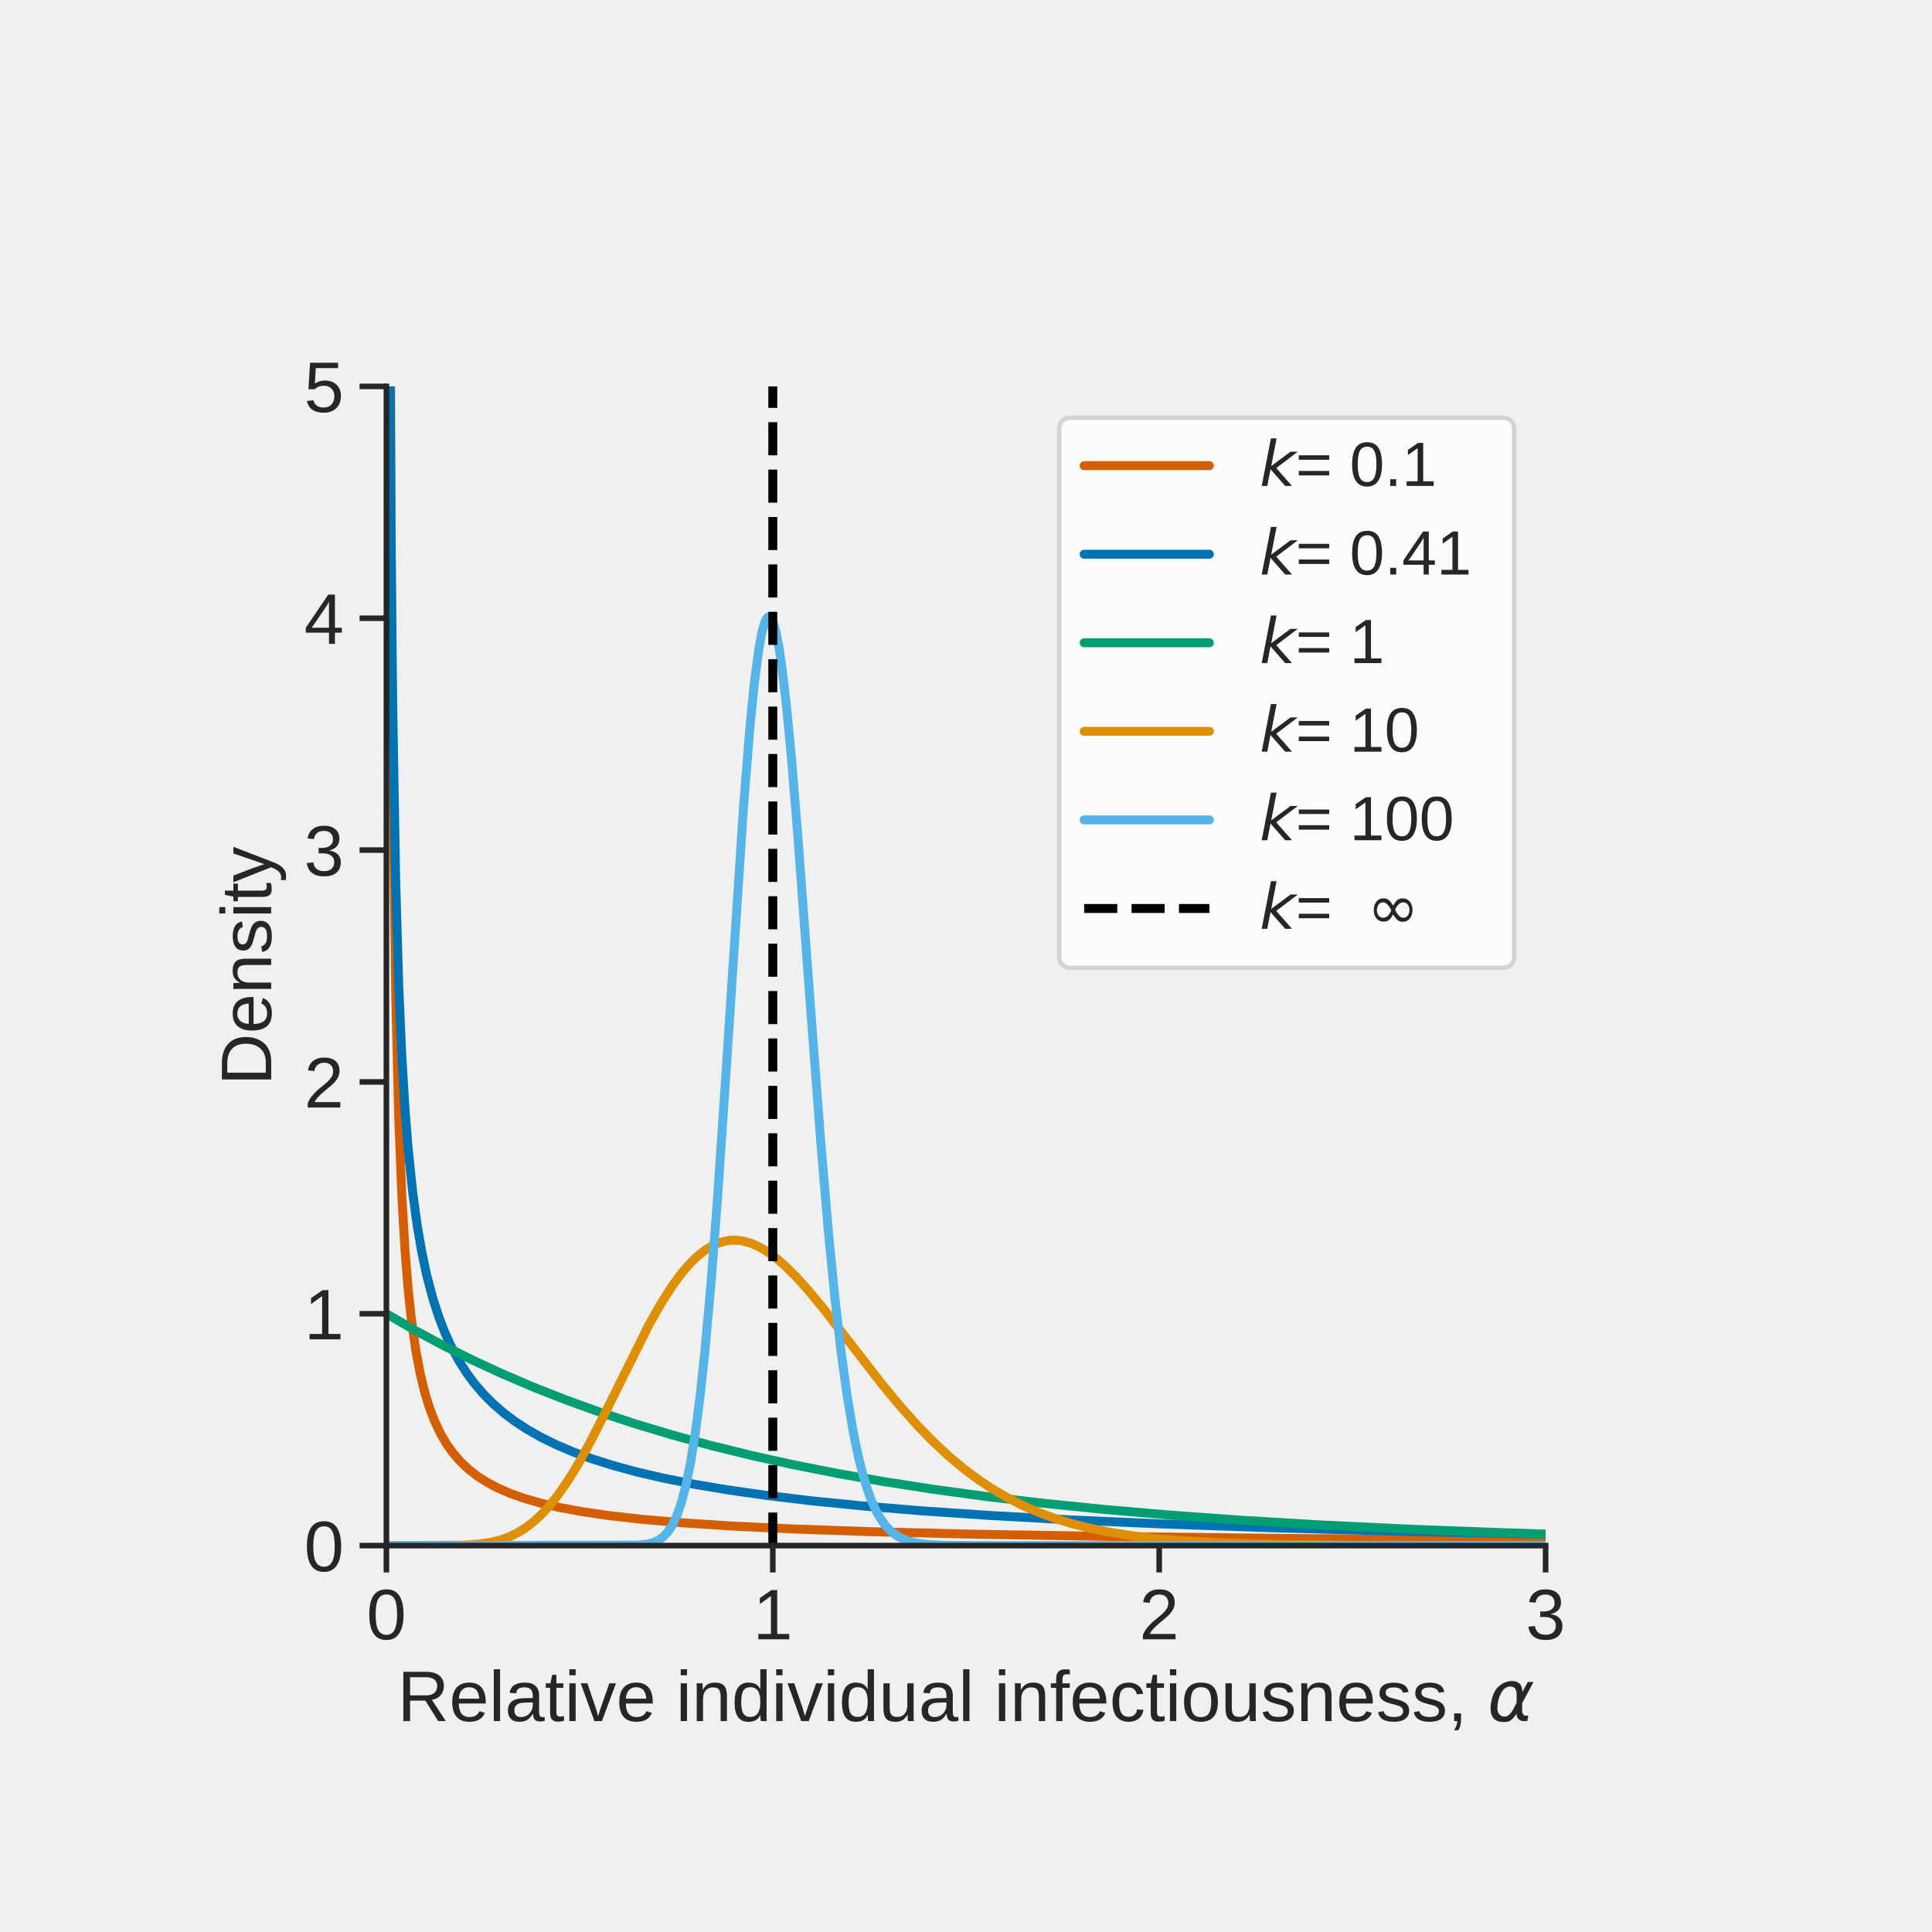
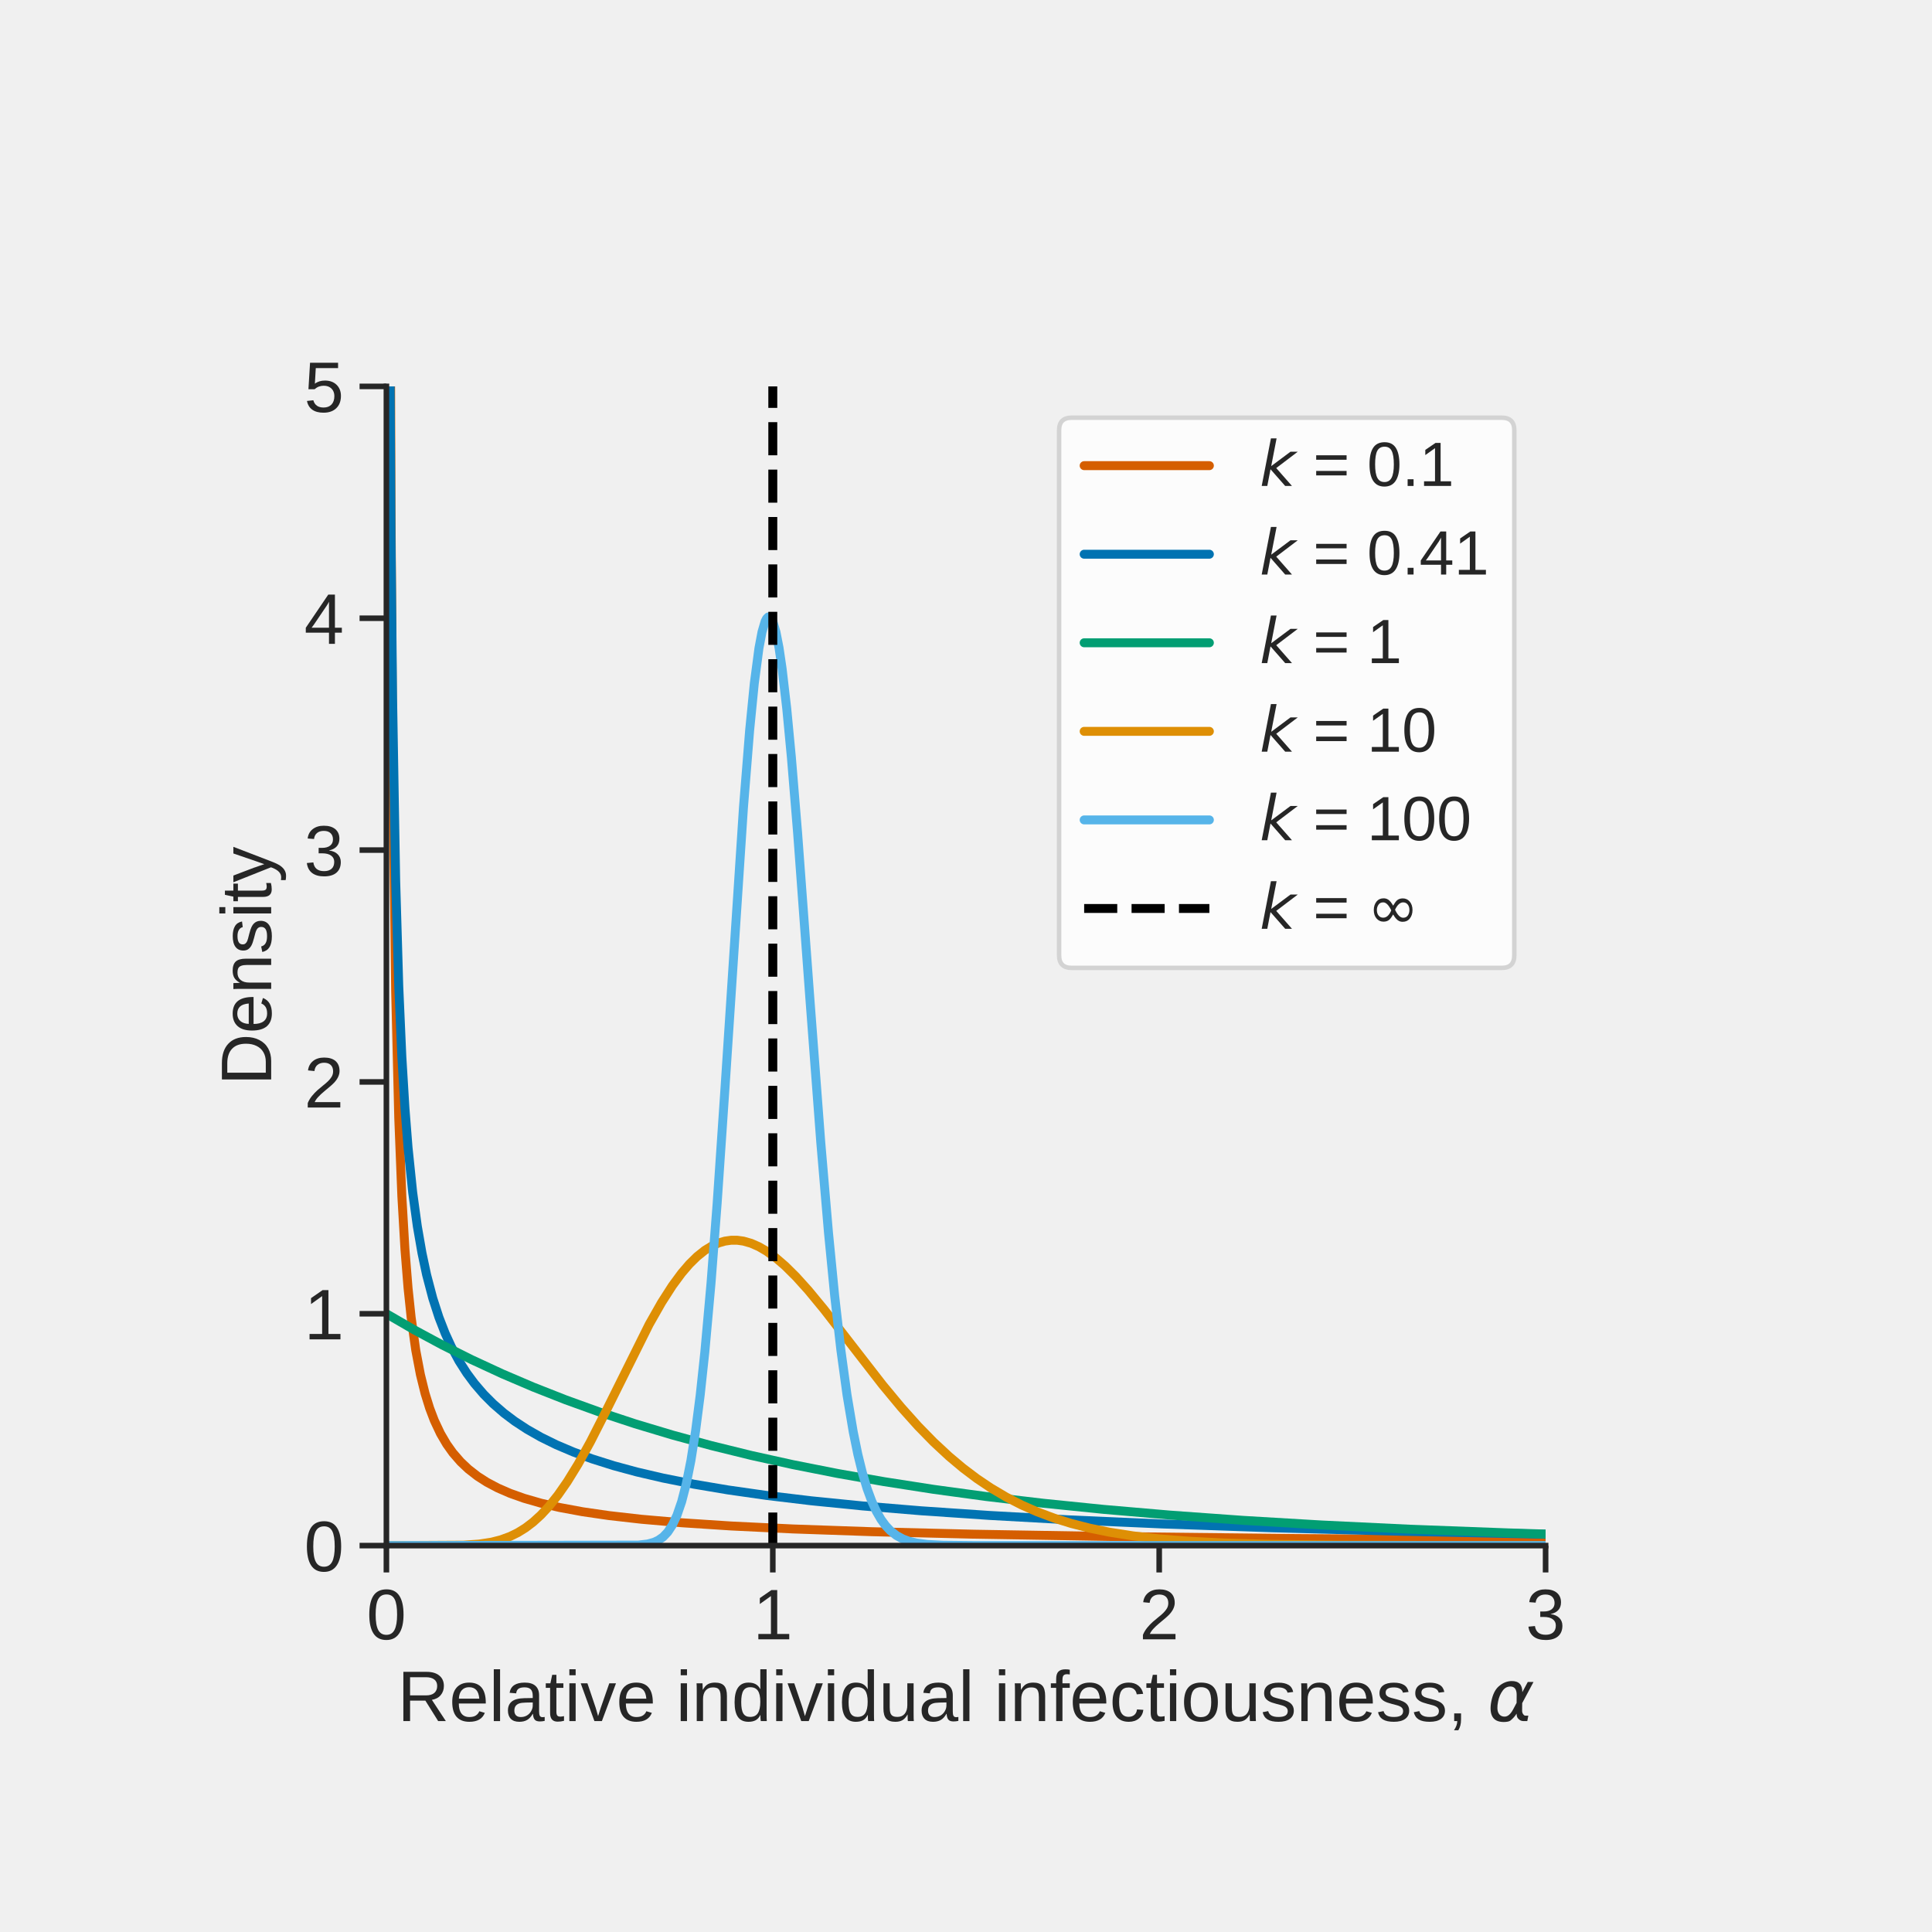
<svg xmlns="http://www.w3.org/2000/svg" xmlns:xlink="http://www.w3.org/1999/xlink" width="432pt" height="432pt" viewBox="0 0 432 432" version="1.1">
  <defs>
    <style type="text/css">*{stroke-linejoin: round; stroke-linecap: butt}</style>
  </defs>
  <g id="figure_1">
    <g id="patch_1">
      <path d="M 0 432  L 432 432  L 432 0  L 0 0  L 0 432  z " style="fill: none" />
    </g>
    <g id="axes_1">
      <g id="patch_2">
        <path d="M 86.4 345.6  L 345.6 345.6  L 345.6 86.4  L 86.4 86.4  L 86.4 345.6  z " style="fill: none" />
      </g>
      <g id="matplotlib.axis_1">
        <g id="xtick_1">
          <g id="line2d_1">
            <defs>
-               <path id="ma4451ebc5c" d="M 0 0  L 0 6  " style="stroke: #262626; stroke-width: 1.25" />
+               <path id="m2518f3badb" d="M 0 0  L 0 6  " style="stroke: #262626; stroke-width: 1.25" />
            </defs>
            <g>
-               <use xlink:href="#ma4451ebc5c" x="86.4" y="345.6" style="fill: #262626; stroke: #262626; stroke-width: 1.25" />
+               <use xlink:href="#m2518f3badb" x="86.4" y="345.6" style="fill: #262626; stroke: #262626; stroke-width: 1.25" />
            </g>
          </g>
          <g id="text_1">
-             <text style="fill: #262626; font: 16px 'Arial', 'DejaVu Sans', 'Liberation Sans', 'Bitstream Vera Sans', sans-serif; text-anchor: middle" x="86.4" y="366.553" transform="rotate(-0 86.4 366.5525)">0</text>
+             <text style="font-size: 16px; font-family: 'Arial', 'DejaVu Sans', 'Liberation Sans', 'Bitstream Vera Sans', sans-serif; text-anchor: middle; fill: #262626" x="86.4" y="366.553" transform="rotate(-0 86.4 366.5525)">0</text>
          </g>
        </g>
        <g id="xtick_2">
          <g id="line2d_2">
            <g>
-               <use xlink:href="#ma4451ebc5c" x="172.8" y="345.6" style="fill: #262626; stroke: #262626; stroke-width: 1.25" />
+               <use xlink:href="#m2518f3badb" x="172.8" y="345.6" style="fill: #262626; stroke: #262626; stroke-width: 1.25" />
            </g>
          </g>
          <g id="text_2">
-             <text style="fill: #262626; font: 16px 'Arial', 'DejaVu Sans', 'Liberation Sans', 'Bitstream Vera Sans', sans-serif; text-anchor: middle" x="172.8" y="366.553" transform="rotate(-0 172.8 366.5525)">1</text>
+             <text style="font-size: 16px; font-family: 'Arial', 'DejaVu Sans', 'Liberation Sans', 'Bitstream Vera Sans', sans-serif; text-anchor: middle; fill: #262626" x="172.8" y="366.553" transform="rotate(-0 172.8 366.5525)">1</text>
          </g>
        </g>
        <g id="xtick_3">
          <g id="line2d_3">
            <g>
-               <use xlink:href="#ma4451ebc5c" x="259.2" y="345.6" style="fill: #262626; stroke: #262626; stroke-width: 1.25" />
+               <use xlink:href="#m2518f3badb" x="259.2" y="345.6" style="fill: #262626; stroke: #262626; stroke-width: 1.25" />
            </g>
          </g>
          <g id="text_3">
-             <text style="fill: #262626; font: 16px 'Arial', 'DejaVu Sans', 'Liberation Sans', 'Bitstream Vera Sans', sans-serif; text-anchor: middle" x="259.2" y="366.553" transform="rotate(-0 259.2 366.5525)">2</text>
+             <text style="font-size: 16px; font-family: 'Arial', 'DejaVu Sans', 'Liberation Sans', 'Bitstream Vera Sans', sans-serif; text-anchor: middle; fill: #262626" x="259.2" y="366.553" transform="rotate(-0 259.2 366.5525)">2</text>
          </g>
        </g>
        <g id="xtick_4">
          <g id="line2d_4">
            <g>
-               <use xlink:href="#ma4451ebc5c" x="345.6" y="345.6" style="fill: #262626; stroke: #262626; stroke-width: 1.25" />
+               <use xlink:href="#m2518f3badb" x="345.6" y="345.6" style="fill: #262626; stroke: #262626; stroke-width: 1.25" />
            </g>
          </g>
          <g id="text_4">
-             <text style="fill: #262626; font: 16px 'Arial', 'DejaVu Sans', 'Liberation Sans', 'Bitstream Vera Sans', sans-serif; text-anchor: middle" x="345.6" y="366.553" transform="rotate(-0 345.6 366.5525)">3</text>
+             <text style="font-size: 16px; font-family: 'Arial', 'DejaVu Sans', 'Liberation Sans', 'Bitstream Vera Sans', sans-serif; text-anchor: middle; fill: #262626" x="345.6" y="366.553" transform="rotate(-0 345.6 366.5525)">3</text>
          </g>
        </g>
        <g id="text_5">
          <g style="fill: #262626" transform="translate(88.88 385.185)">
            <text>
-               <tspan style="font: 16px 'Arial'" x="0 11.555 20.453 24.008 32.906 37.352 40.906 48.906 57.805 62.25 65.805 74.703 83.602 87.156 95.156 98.711 107.609 116.508 125.406 128.961 133.406 136.961 145.859 150.305 159.203 167.203 171.648 175.203 184.102 193 201 209.898 218.797 226.797 234.797 239.242" y="-0.344">Relative individual infectiousness, </tspan>
-               <tspan style="font: oblique 16px 'DejaVu Sans'" x="243.688" y="-0.344">α</tspan>
+               <tspan x="0" y="-0.344" style="font-size: 16px; font-family: 'Arial'; fill: #262626">R</tspan>
+               <tspan x="11.555" y="-0.344" style="font-size: 16px; font-family: 'Arial'; fill: #262626">e</tspan>
+               <tspan x="20.453" y="-0.344" style="font-size: 16px; font-family: 'Arial'; fill: #262626">l</tspan>
+               <tspan x="24.008" y="-0.344" style="font-size: 16px; font-family: 'Arial'; fill: #262626">a</tspan>
+               <tspan x="32.906" y="-0.344" style="font-size: 16px; font-family: 'Arial'; fill: #262626">t</tspan>
+               <tspan x="37.352" y="-0.344" style="font-size: 16px; font-family: 'Arial'; fill: #262626">i</tspan>
+               <tspan x="40.906" y="-0.344" style="font-size: 16px; font-family: 'Arial'; fill: #262626">v</tspan>
+               <tspan x="48.906" y="-0.344" style="font-size: 16px; font-family: 'Arial'; fill: #262626">e</tspan>
+               <tspan x="57.805" y="-0.344" style="font-size: 16px; font-family: 'Arial'; fill: #262626"> </tspan>
+               <tspan x="62.25" y="-0.344" style="font-size: 16px; font-family: 'Arial'; fill: #262626">i</tspan>
+               <tspan x="65.805" y="-0.344" style="font-size: 16px; font-family: 'Arial'; fill: #262626">n</tspan>
+               <tspan x="74.703" y="-0.344" style="font-size: 16px; font-family: 'Arial'; fill: #262626">d</tspan>
+               <tspan x="83.602" y="-0.344" style="font-size: 16px; font-family: 'Arial'; fill: #262626">i</tspan>
+               <tspan x="87.156" y="-0.344" style="font-size: 16px; font-family: 'Arial'; fill: #262626">v</tspan>
+               <tspan x="95.156" y="-0.344" style="font-size: 16px; font-family: 'Arial'; fill: #262626">i</tspan>
+               <tspan x="98.711" y="-0.344" style="font-size: 16px; font-family: 'Arial'; fill: #262626">d</tspan>
+               <tspan x="107.609" y="-0.344" style="font-size: 16px; font-family: 'Arial'; fill: #262626">u</tspan>
+               <tspan x="116.508" y="-0.344" style="font-size: 16px; font-family: 'Arial'; fill: #262626">a</tspan>
+               <tspan x="125.406" y="-0.344" style="font-size: 16px; font-family: 'Arial'; fill: #262626">l</tspan>
+               <tspan x="128.961" y="-0.344" style="font-size: 16px; font-family: 'Arial'; fill: #262626"> </tspan>
+               <tspan x="133.406" y="-0.344" style="font-size: 16px; font-family: 'Arial'; fill: #262626">i</tspan>
+               <tspan x="136.961" y="-0.344" style="font-size: 16px; font-family: 'Arial'; fill: #262626">n</tspan>
+               <tspan x="145.859" y="-0.344" style="font-size: 16px; font-family: 'Arial'; fill: #262626">f</tspan>
+               <tspan x="150.305" y="-0.344" style="font-size: 16px; font-family: 'Arial'; fill: #262626">e</tspan>
+               <tspan x="159.203" y="-0.344" style="font-size: 16px; font-family: 'Arial'; fill: #262626">c</tspan>
+               <tspan x="167.203" y="-0.344" style="font-size: 16px; font-family: 'Arial'; fill: #262626">t</tspan>
+               <tspan x="171.648" y="-0.344" style="font-size: 16px; font-family: 'Arial'; fill: #262626">i</tspan>
+               <tspan x="175.203" y="-0.344" style="font-size: 16px; font-family: 'Arial'; fill: #262626">o</tspan>
+               <tspan x="184.102" y="-0.344" style="font-size: 16px; font-family: 'Arial'; fill: #262626">u</tspan>
+               <tspan x="193" y="-0.344" style="font-size: 16px; font-family: 'Arial'; fill: #262626">s</tspan>
+               <tspan x="201" y="-0.344" style="font-size: 16px; font-family: 'Arial'; fill: #262626">n</tspan>
+               <tspan x="209.898" y="-0.344" style="font-size: 16px; font-family: 'Arial'; fill: #262626">e</tspan>
+               <tspan x="218.797" y="-0.344" style="font-size: 16px; font-family: 'Arial'; fill: #262626">s</tspan>
+               <tspan x="226.797" y="-0.344" style="font-size: 16px; font-family: 'Arial'; fill: #262626">s</tspan>
+               <tspan x="234.797" y="-0.344" style="font-size: 16px; font-family: 'Arial'; fill: #262626">,</tspan>
+               <tspan x="239.242" y="-0.344" style="font-size: 16px; font-family: 'Arial'; fill: #262626"> </tspan>
+               <tspan x="243.688" y="-0.344" style="font-style: oblique; font-size: 16px; font-family: 'DejaVu Sans'; fill: #262626">α</tspan>
            </text>
          </g>
        </g>
      </g>
      <g id="matplotlib.axis_2">
        <g id="ytick_1">
          <g id="line2d_5">
            <defs>
-               <path id="mfe6c84fb30" d="M 0 0  L -6 0  " style="stroke: #262626; stroke-width: 1.25" />
+               <path id="m2b3359bc50" d="M 0 0  L -6 0  " style="stroke: #262626; stroke-width: 1.25" />
            </defs>
            <g>
-               <use xlink:href="#mfe6c84fb30" x="86.4" y="345.6" style="fill: #262626; stroke: #262626; stroke-width: 1.25" />
+               <use xlink:href="#m2b3359bc50" x="86.4" y="345.6" style="fill: #262626; stroke: #262626; stroke-width: 1.25" />
            </g>
          </g>
          <g id="text_6">
-             <text style="fill: #262626; font: 16px 'Arial', 'DejaVu Sans', 'Liberation Sans', 'Bitstream Vera Sans', sans-serif; text-anchor: end" x="76.9" y="351.326" transform="rotate(-0 76.9 351.3263)">0</text>
+             <text style="font-size: 16px; font-family: 'Arial', 'DejaVu Sans', 'Liberation Sans', 'Bitstream Vera Sans', sans-serif; text-anchor: end; fill: #262626" x="76.9" y="351.326" transform="rotate(-0 76.9 351.3263)">0</text>
          </g>
        </g>
        <g id="ytick_2">
          <g id="line2d_6">
            <g>
-               <use xlink:href="#mfe6c84fb30" x="86.4" y="293.76" style="fill: #262626; stroke: #262626; stroke-width: 1.25" />
+               <use xlink:href="#m2b3359bc50" x="86.4" y="293.76" style="fill: #262626; stroke: #262626; stroke-width: 1.25" />
            </g>
          </g>
          <g id="text_7">
-             <text style="fill: #262626; font: 16px 'Arial', 'DejaVu Sans', 'Liberation Sans', 'Bitstream Vera Sans', sans-serif; text-anchor: end" x="76.9" y="299.486" transform="rotate(-0 76.9 299.4862)">1</text>
+             <text style="font-size: 16px; font-family: 'Arial', 'DejaVu Sans', 'Liberation Sans', 'Bitstream Vera Sans', sans-serif; text-anchor: end; fill: #262626" x="76.9" y="299.486" transform="rotate(-0 76.9 299.4862)">1</text>
          </g>
        </g>
        <g id="ytick_3">
          <g id="line2d_7">
            <g>
-               <use xlink:href="#mfe6c84fb30" x="86.4" y="241.92" style="fill: #262626; stroke: #262626; stroke-width: 1.25" />
+               <use xlink:href="#m2b3359bc50" x="86.4" y="241.92" style="fill: #262626; stroke: #262626; stroke-width: 1.25" />
            </g>
          </g>
          <g id="text_8">
-             <text style="fill: #262626; font: 16px 'Arial', 'DejaVu Sans', 'Liberation Sans', 'Bitstream Vera Sans', sans-serif; text-anchor: end" x="76.9" y="247.646" transform="rotate(-0 76.9 247.6463)">2</text>
+             <text style="font-size: 16px; font-family: 'Arial', 'DejaVu Sans', 'Liberation Sans', 'Bitstream Vera Sans', sans-serif; text-anchor: end; fill: #262626" x="76.9" y="247.646" transform="rotate(-0 76.9 247.6463)">2</text>
          </g>
        </g>
        <g id="ytick_4">
          <g id="line2d_8">
            <g>
-               <use xlink:href="#mfe6c84fb30" x="86.4" y="190.08" style="fill: #262626; stroke: #262626; stroke-width: 1.25" />
+               <use xlink:href="#m2b3359bc50" x="86.4" y="190.08" style="fill: #262626; stroke: #262626; stroke-width: 1.25" />
            </g>
          </g>
          <g id="text_9">
-             <text style="fill: #262626; font: 16px 'Arial', 'DejaVu Sans', 'Liberation Sans', 'Bitstream Vera Sans', sans-serif; text-anchor: end" x="76.9" y="195.806" transform="rotate(-0 76.9 195.8063)">3</text>
+             <text style="font-size: 16px; font-family: 'Arial', 'DejaVu Sans', 'Liberation Sans', 'Bitstream Vera Sans', sans-serif; text-anchor: end; fill: #262626" x="76.9" y="195.806" transform="rotate(-0 76.9 195.8063)">3</text>
          </g>
        </g>
        <g id="ytick_5">
          <g id="line2d_9">
            <g>
-               <use xlink:href="#mfe6c84fb30" x="86.4" y="138.24" style="fill: #262626; stroke: #262626; stroke-width: 1.25" />
+               <use xlink:href="#m2b3359bc50" x="86.4" y="138.24" style="fill: #262626; stroke: #262626; stroke-width: 1.25" />
            </g>
          </g>
          <g id="text_10">
-             <text style="fill: #262626; font: 16px 'Arial', 'DejaVu Sans', 'Liberation Sans', 'Bitstream Vera Sans', sans-serif; text-anchor: end" x="76.9" y="143.966" transform="rotate(-0 76.9 143.9663)">4</text>
+             <text style="font-size: 16px; font-family: 'Arial', 'DejaVu Sans', 'Liberation Sans', 'Bitstream Vera Sans', sans-serif; text-anchor: end; fill: #262626" x="76.9" y="143.966" transform="rotate(-0 76.9 143.9663)">4</text>
          </g>
        </g>
        <g id="ytick_6">
          <g id="line2d_10">
            <g>
-               <use xlink:href="#mfe6c84fb30" x="86.4" y="86.4" style="fill: #262626; stroke: #262626; stroke-width: 1.25" />
+               <use xlink:href="#m2b3359bc50" x="86.4" y="86.4" style="fill: #262626; stroke: #262626; stroke-width: 1.25" />
            </g>
          </g>
          <g id="text_11">
-             <text style="fill: #262626; font: 16px 'Arial', 'DejaVu Sans', 'Liberation Sans', 'Bitstream Vera Sans', sans-serif; text-anchor: end" x="76.9" y="92.126" transform="rotate(-0 76.9 92.12625)">5</text>
+             <text style="font-size: 16px; font-family: 'Arial', 'DejaVu Sans', 'Liberation Sans', 'Bitstream Vera Sans', sans-serif; text-anchor: end; fill: #262626" x="76.9" y="92.126" transform="rotate(-0 76.9 92.12625)">5</text>
          </g>
        </g>
        <g id="text_12">
-           <text style="fill: #262626; font: 16px 'Arial', 'DejaVu Sans', 'Liberation Sans', 'Bitstream Vera Sans', sans-serif; text-anchor: middle" x="60.635" y="216" transform="rotate(-90 60.635 216)">Density</text>
+           <text style="font-size: 16px; font-family: 'Arial', 'DejaVu Sans', 'Liberation Sans', 'Bitstream Vera Sans', sans-serif; text-anchor: middle; fill: #262626" x="60.635" y="216" transform="rotate(-90 60.635 216)">Density</text>
        </g>
      </g>
      <g id="line2d_11">
-         <path d="M 87.076 -1  L 87.091 12.053  L 87.437 114.127  L 87.783 167  L 88.474 221.705  L 89.165 250.043  L 89.856 267.492  L 90.548 279.366  L 91.239 287.992  L 91.93 294.556  L 92.967 301.923  L 94.004 307.368  L 95.041 311.564  L 96.078 314.901  L 97.115 317.622  L 98.497 320.557  L 99.88 322.917  L 101.262 324.859  L 102.99 326.851  L 104.719 328.485  L 106.792 330.097  L 108.866 331.425  L 111.286 332.708  L 114.051 333.912  L 117.161 335.019  L 120.963 336.115  L 125.111 337.075  L 130.296 338.033  L 136.171 338.887  L 143.43 339.711  L 152.416 340.491  L 163.477 341.213  L 177.302 341.878  L 194.929 342.491  L 217.741 343.05  L 248.157 343.559  L 289.633 344.016  L 345.626 344.407  L 345.626 344.407  " clip-path="url(#p37e50e70e8)" style="fill: none; stroke: #d55e00; stroke-width: 2; stroke-linecap: round" />
+         <path d="M 87.076 -1  L 87.091 12.053  L 87.437 114.127  L 87.783 167  L 88.474 221.705  L 89.165 250.043  L 89.856 267.492  L 90.548 279.366  L 91.239 287.992  L 91.93 294.556  L 92.967 301.923  L 94.004 307.368  L 95.041 311.564  L 96.078 314.901  L 97.115 317.622  L 98.497 320.557  L 99.88 322.917  L 101.262 324.859  L 102.99 326.851  L 104.719 328.485  L 106.792 330.097  L 108.866 331.425  L 111.286 332.708  L 114.051 333.912  L 117.161 335.019  L 120.963 336.115  L 125.111 337.075  L 130.296 338.033  L 136.171 338.887  L 143.43 339.711  L 152.416 340.491  L 163.477 341.213  L 177.302 341.878  L 194.929 342.491  L 217.741 343.05  L 248.157 343.559  L 289.633 344.016  L 345.626 344.407  L 345.626 344.407  " clip-path="url(#pbac73107ae)" style="fill: none; stroke: #d55e00; stroke-width: 2; stroke-linecap: round" />
      </g>
      <g id="line2d_12">
-         <path d="M 86.947 -1  L 87.091 59.44  L 87.437 120.693  L 87.783 156.114  L 88.474 196.918  L 89.165 220.54  L 89.856 236.326  L 90.548 247.792  L 91.239 256.587  L 92.276 266.611  L 93.313 274.185  L 94.35 280.161  L 95.386 285.026  L 96.769 290.294  L 98.152 294.567  L 99.534 298.121  L 100.917 301.136  L 102.645 304.331  L 104.373 307.038  L 106.101 309.37  L 108.175 311.782  L 110.249 313.863  L 112.668 315.964  L 115.088 317.786  L 117.853 319.599  L 120.963 321.367  L 124.42 323.065  L 128.222 324.678  L 132.369 326.199  L 137.208 327.726  L 142.393 329.132  L 148.269 330.501  L 155.181 331.873  L 162.785 333.154  L 171.426 334.386  L 181.45 335.587  L 192.855 336.728  L 205.99 337.817  L 221.197 338.853  L 239.17 339.846  L 259.909 340.762  L 284.449 341.617  L 313.482 342.399  L 345.626 343.058  L 345.626 343.058  " clip-path="url(#p37e50e70e8)" style="fill: none; stroke: #0173b2; stroke-width: 2; stroke-linecap: round" />
+         <path d="M 86.947 -1  L 87.091 59.44  L 87.437 120.693  L 87.783 156.114  L 88.474 196.918  L 89.165 220.54  L 89.856 236.326  L 90.548 247.792  L 91.239 256.587  L 92.276 266.611  L 93.313 274.185  L 94.35 280.161  L 95.386 285.026  L 96.769 290.294  L 98.152 294.567  L 99.534 298.121  L 100.917 301.136  L 102.645 304.331  L 104.373 307.038  L 106.101 309.37  L 108.175 311.782  L 110.249 313.863  L 112.668 315.964  L 115.088 317.786  L 117.853 319.599  L 120.963 321.367  L 124.42 323.065  L 128.222 324.678  L 132.369 326.199  L 137.208 327.726  L 142.393 329.132  L 148.269 330.501  L 155.181 331.873  L 162.785 333.154  L 171.426 334.386  L 181.45 335.587  L 192.855 336.728  L 205.99 337.817  L 221.197 338.853  L 239.17 339.846  L 259.909 340.762  L 284.449 341.617  L 313.482 342.399  L 345.626 343.058  L 345.626 343.058  " clip-path="url(#pbac73107ae)" style="fill: none; stroke: #0173b2; stroke-width: 2; stroke-linecap: round" />
      </g>
      <g id="line2d_13">
-         <path d="M 86.4 293.76  L 92.621 297.362  L 98.843 300.713  L 105.41 303.998  L 112.323 307.197  L 119.235 310.15  L 126.494 313.006  L 134.098 315.752  L 142.047 318.376  L 150.342 320.868  L 158.983 323.222  L 167.97 325.433  L 177.302 327.497  L 187.325 329.48  L 197.694 331.303  L 208.755 333.021  L 220.506 334.621  L 233.295 336.131  L 246.774 337.499  L 261.637 338.779  L 277.882 339.948  L 295.509 340.991  L 315.21 341.931  L 337.331 342.76  L 345.626 343.02  L 345.626 343.02  " clip-path="url(#p37e50e70e8)" style="fill: none; stroke: #029e73; stroke-width: 2; stroke-linecap: round" />
+         <path d="M 86.4 293.76  L 92.621 297.362  L 98.843 300.713  L 105.41 303.998  L 112.323 307.197  L 119.235 310.15  L 126.494 313.006  L 134.098 315.752  L 142.047 318.376  L 150.342 320.868  L 158.983 323.222  L 167.97 325.433  L 177.302 327.497  L 187.325 329.48  L 197.694 331.303  L 208.755 333.021  L 220.506 334.621  L 233.295 336.131  L 246.774 337.499  L 261.637 338.779  L 277.882 339.948  L 295.509 340.991  L 315.21 341.931  L 337.331 342.76  L 345.626 343.02  L 345.626 343.02  " clip-path="url(#pbac73107ae)" style="fill: none; stroke: #029e73; stroke-width: 2; stroke-linecap: round" />
      </g>
      <g id="line2d_14">
-         <path d="M 86.4 345.6  L 103.682 345.501  L 107.138 345.257  L 109.903 344.833  L 111.977 344.308  L 114.051 343.55  L 115.779 342.704  L 117.507 341.634  L 119.235 340.317  L 120.963 338.738  L 122.692 336.884  L 124.765 334.295  L 126.839 331.318  L 129.259 327.39  L 132.024 322.389  L 135.48 315.582  L 145.158 296.126  L 147.923 291.259  L 150.342 287.486  L 152.416 284.676  L 154.144 282.66  L 155.873 280.957  L 157.601 279.577  L 159.329 278.525  L 160.711 277.918  L 162.094 277.518  L 163.477 277.322  L 164.859 277.323  L 166.242 277.514  L 167.97 278.009  L 169.698 278.77  L 171.426 279.779  L 173.5 281.285  L 175.574 283.077  L 177.993 285.474  L 180.758 288.541  L 184.215 292.73  L 189.399 299.418  L 197.349 309.668  L 201.496 314.665  L 205.298 318.909  L 208.755 322.445  L 212.211 325.657  L 215.322 328.266  L 218.432 330.613  L 221.543 332.706  L 224.999 334.752  L 228.456 336.524  L 231.912 338.047  L 235.714 339.465  L 239.516 340.646  L 243.664 341.701  L 248.157 342.613  L 253.341 343.423  L 259.217 344.094  L 265.784 344.615  L 273.734 345.02  L 284.103 345.316  L 299.311 345.505  L 327.307 345.589  L 345.626 345.597  L 345.626 345.597  " clip-path="url(#p37e50e70e8)" style="fill: none; stroke: #de8f05; stroke-width: 2; stroke-linecap: round" />
+         <path d="M 86.4 345.6  L 103.682 345.501  L 107.138 345.257  L 109.903 344.833  L 111.977 344.308  L 114.051 343.55  L 115.779 342.704  L 117.507 341.634  L 119.235 340.317  L 120.963 338.738  L 122.692 336.884  L 124.765 334.295  L 126.839 331.318  L 129.259 327.39  L 132.024 322.389  L 135.48 315.582  L 145.158 296.126  L 147.923 291.259  L 150.342 287.486  L 152.416 284.676  L 154.144 282.66  L 155.873 280.957  L 157.601 279.577  L 159.329 278.525  L 160.711 277.918  L 162.094 277.518  L 163.477 277.322  L 164.859 277.323  L 166.242 277.514  L 167.97 278.009  L 169.698 278.77  L 171.426 279.779  L 173.5 281.285  L 175.574 283.077  L 177.993 285.474  L 180.758 288.541  L 184.215 292.73  L 189.399 299.418  L 197.349 309.668  L 201.496 314.665  L 205.298 318.909  L 208.755 322.445  L 212.211 325.657  L 215.322 328.266  L 218.432 330.613  L 221.543 332.706  L 224.999 334.752  L 228.456 336.524  L 231.912 338.047  L 235.714 339.465  L 239.516 340.646  L 243.664 341.701  L 248.157 342.613  L 253.341 343.423  L 259.217 344.094  L 265.784 344.615  L 273.734 345.02  L 284.103 345.316  L 299.311 345.505  L 327.307 345.589  L 345.626 345.597  L 345.626 345.597  " clip-path="url(#pbac73107ae)" style="fill: none; stroke: #de8f05; stroke-width: 2; stroke-linecap: round" />
      </g>
      <g id="line2d_15">
-         <path d="M 86.4 345.6  L 142.738 345.49  L 144.812 345.243  L 146.195 344.87  L 147.232 344.394  L 148.269 343.665  L 149.305 342.579  L 150.342 341.009  L 151.379 338.803  L 152.416 335.787  L 153.453 331.776  L 154.49 326.579  L 155.527 320.024  L 156.564 311.967  L 157.601 302.318  L 158.983 286.956  L 160.366 268.945  L 162.094 243.538  L 166.242 180.532  L 167.624 163.272  L 168.661 152.826  L 169.698 144.962  L 170.389 141.296  L 171.08 138.954  L 171.426 138.288  L 171.772 137.959  L 172.117 137.967  L 172.463 138.31  L 172.809 138.981  L 173.5 141.289  L 174.191 144.827  L 174.882 149.511  L 175.919 158.459  L 176.956 169.356  L 178.339 186.149  L 181.104 223.485  L 183.523 255.392  L 185.251 275.635  L 186.634 289.74  L 188.017 301.833  L 189.399 311.931  L 190.782 320.157  L 191.819 325.213  L 192.855 329.42  L 193.892 332.878  L 194.929 335.69  L 195.966 337.949  L 197.003 339.745  L 198.04 341.159  L 199.077 342.26  L 200.459 343.345  L 201.842 344.099  L 203.224 344.616  L 204.953 345.03  L 207.372 345.344  L 210.828 345.524  L 217.741 345.595  L 274.771 345.6  L 345.626 345.6  L 345.626 345.6  " clip-path="url(#p37e50e70e8)" style="fill: none; stroke: #56b4e9; stroke-width: 2; stroke-linecap: round" />
+         <path d="M 86.4 345.6  L 142.738 345.49  L 144.812 345.243  L 146.195 344.87  L 147.232 344.394  L 148.269 343.665  L 149.305 342.579  L 150.342 341.009  L 151.379 338.803  L 152.416 335.787  L 153.453 331.776  L 154.49 326.579  L 155.527 320.024  L 156.564 311.967  L 157.601 302.318  L 158.983 286.956  L 160.366 268.945  L 162.094 243.538  L 166.242 180.532  L 167.624 163.272  L 168.661 152.826  L 169.698 144.962  L 170.389 141.296  L 171.08 138.954  L 171.426 138.288  L 171.772 137.959  L 172.117 137.967  L 172.463 138.31  L 172.809 138.981  L 173.5 141.289  L 174.191 144.827  L 174.882 149.511  L 175.919 158.459  L 176.956 169.356  L 178.339 186.149  L 181.104 223.485  L 183.523 255.392  L 185.251 275.635  L 186.634 289.74  L 188.017 301.833  L 189.399 311.931  L 190.782 320.157  L 191.819 325.213  L 192.855 329.42  L 193.892 332.878  L 194.929 335.69  L 195.966 337.949  L 197.003 339.745  L 198.04 341.159  L 199.077 342.26  L 200.459 343.345  L 201.842 344.099  L 203.224 344.616  L 204.953 345.03  L 207.372 345.344  L 210.828 345.524  L 217.741 345.595  L 274.771 345.6  L 345.626 345.6  L 345.626 345.6  " clip-path="url(#pbac73107ae)" style="fill: none; stroke: #56b4e9; stroke-width: 2; stroke-linecap: round" />
      </g>
      <g id="line2d_16">
-         <path d="M 172.8 345.6  L 172.8 86.4  " clip-path="url(#p37e50e70e8)" style="fill: none; stroke-dasharray: 7.4,3.2; stroke-dashoffset: 0; stroke: #000000; stroke-width: 2" />
+         <path d="M 172.8 345.6  L 172.8 86.4  " clip-path="url(#pbac73107ae)" style="fill: none; stroke-dasharray: 7.4,3.2; stroke-dashoffset: 0; stroke: #000000; stroke-width: 2" />
      </g>
      <g id="patch_3">
        <path d="M 86.4 345.6  L 86.4 86.4  " style="fill: none; stroke: #262626; stroke-width: 1.25; stroke-linejoin: miter; stroke-linecap: square" />
      </g>
      <g id="patch_4">
        <path d="M 86.4 345.6  L 345.6 345.6  " style="fill: none; stroke: #262626; stroke-width: 1.25; stroke-linejoin: miter; stroke-linecap: square" />
      </g>
      <g id="legend_1">
        <g id="patch_5">
          <path d="M 239.62 216.421  L 335.8 216.421  Q 338.6 216.421 338.6 213.621  L 338.6 96.2  Q 338.6 93.4 335.8 93.4  L 239.62 93.4  Q 236.82 93.4 236.82 96.2  L 236.82 213.621  Q 236.82 216.421 239.62 216.421  z " style="fill: #ffffff; opacity: 0.8; stroke: #cccccc; stroke-linejoin: miter" />
        </g>
        <g id="line2d_17">
          <path d="M 242.42 104.121  L 256.42 104.121  L 270.42 104.121  " style="fill: none; stroke: #d55e00; stroke-width: 2; stroke-linecap: round" />
        </g>
        <g id="text_13">
          <g style="fill: #262626" transform="translate(281.62 109.0209)">
            <text>
-               <tspan style="font: oblique 14px 'DejaVu Sans'" x="0" y="-0.359">k</tspan>
-               <tspan style="font: 14px 'Arial'" x="8.107 11.997 20.173 24.062 31.849 35.738" y="-0.359"> = 0.1</tspan>
+               <tspan x="0" y="-0.359" style="font-style: oblique; font-size: 14px; font-family: 'DejaVu Sans'; fill: #262626">k</tspan>
+               <tspan x="8.107" y="-0.359" style="font-size: 14px; font-family: 'Arial'; fill: #262626"> </tspan>
+               <tspan x="11.997" y="-0.359" style="font-size: 14px; font-family: 'Arial'; fill: #262626">=</tspan>
+               <tspan x="20.173" y="-0.359" style="font-size: 14px; font-family: 'Arial'; fill: #262626"> </tspan>
+               <tspan x="24.062" y="-0.359" style="font-size: 14px; font-family: 'Arial'; fill: #262626">0</tspan>
+               <tspan x="31.849" y="-0.359" style="font-size: 14px; font-family: 'Arial'; fill: #262626">.</tspan>
+               <tspan x="35.738" y="-0.359" style="font-size: 14px; font-family: 'Arial'; fill: #262626">1</tspan>
            </text>
          </g>
        </g>
        <g id="line2d_18">
          <path d="M 242.42 123.924  L 256.42 123.924  L 270.42 123.924  " style="fill: none; stroke: #0173b2; stroke-width: 2; stroke-linecap: round" />
        </g>
        <g id="text_14">
          <g style="fill: #262626" transform="translate(281.62 128.8244)">
            <text>
-               <tspan style="font: oblique 14px 'DejaVu Sans'" x="0" y="-0.359">k</tspan>
-               <tspan style="font: 14px 'Arial'" x="8.107 11.997 20.173 24.062 31.849 35.738 43.524" y="-0.359"> = 0.41</tspan>
+               <tspan x="0" y="-0.359" style="font-style: oblique; font-size: 14px; font-family: 'DejaVu Sans'; fill: #262626">k</tspan>
+               <tspan x="8.107" y="-0.359" style="font-size: 14px; font-family: 'Arial'; fill: #262626"> </tspan>
+               <tspan x="11.997" y="-0.359" style="font-size: 14px; font-family: 'Arial'; fill: #262626">=</tspan>
+               <tspan x="20.173" y="-0.359" style="font-size: 14px; font-family: 'Arial'; fill: #262626"> </tspan>
+               <tspan x="24.062" y="-0.359" style="font-size: 14px; font-family: 'Arial'; fill: #262626">0</tspan>
+               <tspan x="31.849" y="-0.359" style="font-size: 14px; font-family: 'Arial'; fill: #262626">.</tspan>
+               <tspan x="35.738" y="-0.359" style="font-size: 14px; font-family: 'Arial'; fill: #262626">4</tspan>
+               <tspan x="43.524" y="-0.359" style="font-size: 14px; font-family: 'Arial'; fill: #262626">1</tspan>
            </text>
          </g>
        </g>
        <g id="line2d_19">
          <path d="M 242.42 143.728  L 256.42 143.728  L 270.42 143.728  " style="fill: none; stroke: #029e73; stroke-width: 2; stroke-linecap: round" />
        </g>
        <g id="text_15">
          <g style="fill: #262626" transform="translate(281.62 148.6278)">
            <text>
-               <tspan style="font: oblique 14px 'DejaVu Sans'" x="0" y="-0.359">k</tspan>
-               <tspan style="font: 14px 'Arial'" x="8.107 11.997 20.173 24.062" y="-0.359"> = 1</tspan>
+               <tspan x="0" y="-0.359" style="font-style: oblique; font-size: 14px; font-family: 'DejaVu Sans'; fill: #262626">k</tspan>
+               <tspan x="8.107" y="-0.359" style="font-size: 14px; font-family: 'Arial'; fill: #262626"> </tspan>
+               <tspan x="11.997" y="-0.359" style="font-size: 14px; font-family: 'Arial'; fill: #262626">=</tspan>
+               <tspan x="20.173" y="-0.359" style="font-size: 14px; font-family: 'Arial'; fill: #262626"> </tspan>
+               <tspan x="24.062" y="-0.359" style="font-size: 14px; font-family: 'Arial'; fill: #262626">1</tspan>
            </text>
          </g>
        </g>
        <g id="line2d_20">
          <path d="M 242.42 163.531  L 256.42 163.531  L 270.42 163.531  " style="fill: none; stroke: #de8f05; stroke-width: 2; stroke-linecap: round" />
        </g>
        <g id="text_16">
          <g style="fill: #262626" transform="translate(281.62 168.4313)">
            <text>
-               <tspan style="font: oblique 14px 'DejaVu Sans'" x="0" y="-0.359">k</tspan>
-               <tspan style="font: 14px 'Arial'" x="8.107 11.997 20.173 24.062 31.849" y="-0.359"> = 10</tspan>
+               <tspan x="0" y="-0.359" style="font-style: oblique; font-size: 14px; font-family: 'DejaVu Sans'; fill: #262626">k</tspan>
+               <tspan x="8.107" y="-0.359" style="font-size: 14px; font-family: 'Arial'; fill: #262626"> </tspan>
+               <tspan x="11.997" y="-0.359" style="font-size: 14px; font-family: 'Arial'; fill: #262626">=</tspan>
+               <tspan x="20.173" y="-0.359" style="font-size: 14px; font-family: 'Arial'; fill: #262626"> </tspan>
+               <tspan x="24.062" y="-0.359" style="font-size: 14px; font-family: 'Arial'; fill: #262626">1</tspan>
+               <tspan x="31.849" y="-0.359" style="font-size: 14px; font-family: 'Arial'; fill: #262626">0</tspan>
            </text>
          </g>
        </g>
        <g id="line2d_21">
          <path d="M 242.42 183.335  L 256.42 183.335  L 270.42 183.335  " style="fill: none; stroke: #56b4e9; stroke-width: 2; stroke-linecap: round" />
        </g>
        <g id="text_17">
          <g style="fill: #262626" transform="translate(281.62 188.2347)">
            <text>
-               <tspan style="font: oblique 14px 'DejaVu Sans'" x="0" y="-0.359">k</tspan>
-               <tspan style="font: 14px 'Arial'" x="8.107 11.997 20.173 24.062 31.849 39.635" y="-0.359"> = 100</tspan>
+               <tspan x="0" y="-0.359" style="font-style: oblique; font-size: 14px; font-family: 'DejaVu Sans'; fill: #262626">k</tspan>
+               <tspan x="8.107" y="-0.359" style="font-size: 14px; font-family: 'Arial'; fill: #262626"> </tspan>
+               <tspan x="11.997" y="-0.359" style="font-size: 14px; font-family: 'Arial'; fill: #262626">=</tspan>
+               <tspan x="20.173" y="-0.359" style="font-size: 14px; font-family: 'Arial'; fill: #262626"> </tspan>
+               <tspan x="24.062" y="-0.359" style="font-size: 14px; font-family: 'Arial'; fill: #262626">1</tspan>
+               <tspan x="31.849" y="-0.359" style="font-size: 14px; font-family: 'Arial'; fill: #262626">0</tspan>
+               <tspan x="39.635" y="-0.359" style="font-size: 14px; font-family: 'Arial'; fill: #262626">0</tspan>
            </text>
          </g>
        </g>
        <g id="line2d_22">
          <path d="M 242.42 203.138  L 256.42 203.138  L 270.42 203.138  " style="fill: none; stroke-dasharray: 7.4,3.2; stroke-dashoffset: 0; stroke: #000000; stroke-width: 2" />
        </g>
        <g id="text_18">
          <g style="fill: #262626" transform="translate(281.62 208.0381)">
            <text>
-               <tspan style="font: oblique 14px 'DejaVu Sans'" x="0" y="-0.359">k</tspan>
-               <tspan style="font: 14px 'Arial'" x="8.107 11.997 20.173" y="-0.359"> = </tspan>
-               <tspan style="font: 14px 'DejaVu Sans'" x="24.062" y="-0.359">∞</tspan>
+               <tspan x="0" y="-0.359" style="font-style: oblique; font-size: 14px; font-family: 'DejaVu Sans'; fill: #262626">k</tspan>
+               <tspan x="8.107" y="-0.359" style="font-size: 14px; font-family: 'Arial'; fill: #262626"> </tspan>
+               <tspan x="11.997" y="-0.359" style="font-size: 14px; font-family: 'Arial'; fill: #262626">=</tspan>
+               <tspan x="20.173" y="-0.359" style="font-size: 14px; font-family: 'Arial'; fill: #262626"> </tspan>
+               <tspan x="24.062" y="-0.359" style="font-size: 14px; font-family: 'DejaVu Sans'; fill: #262626">∞</tspan>
            </text>
          </g>
        </g>
      </g>
    </g>
  </g>
  <defs>
-     <clipPath id="p37e50e70e8">
+     <clipPath id="pbac73107ae">
      <rect x="86.4" y="86.4" width="259.2" height="259.2" />
    </clipPath>
  </defs>
</svg>
